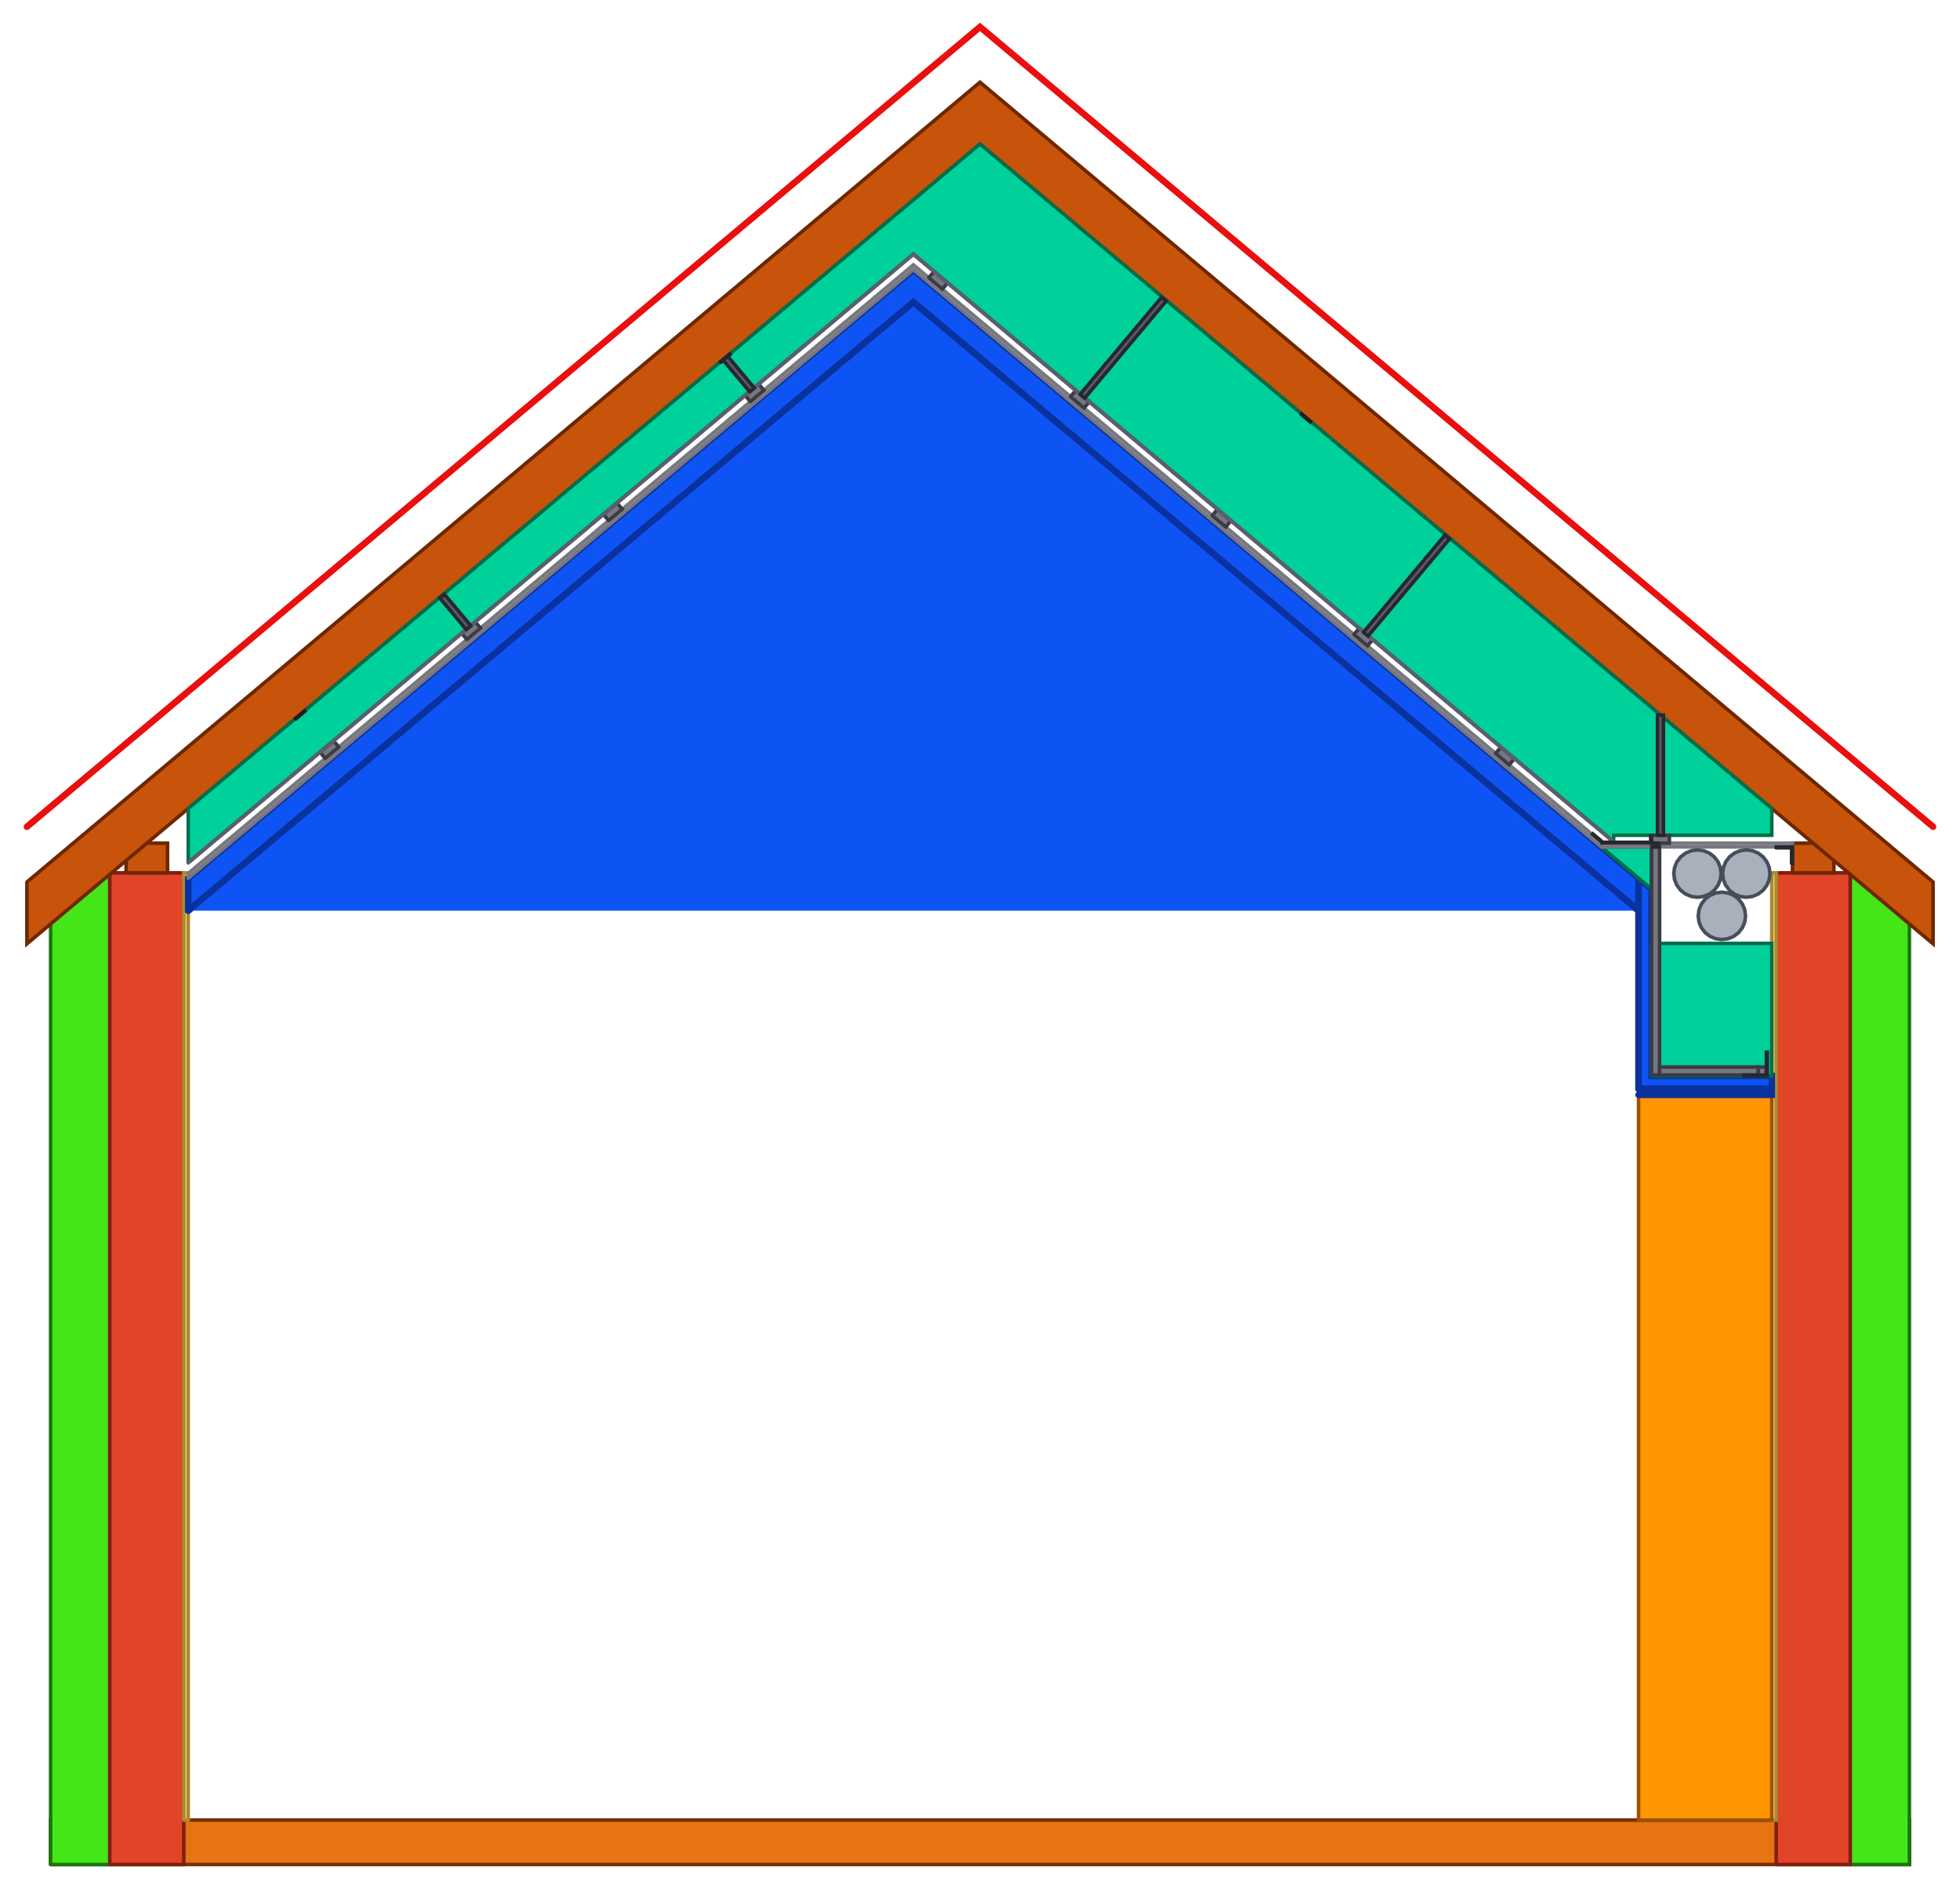
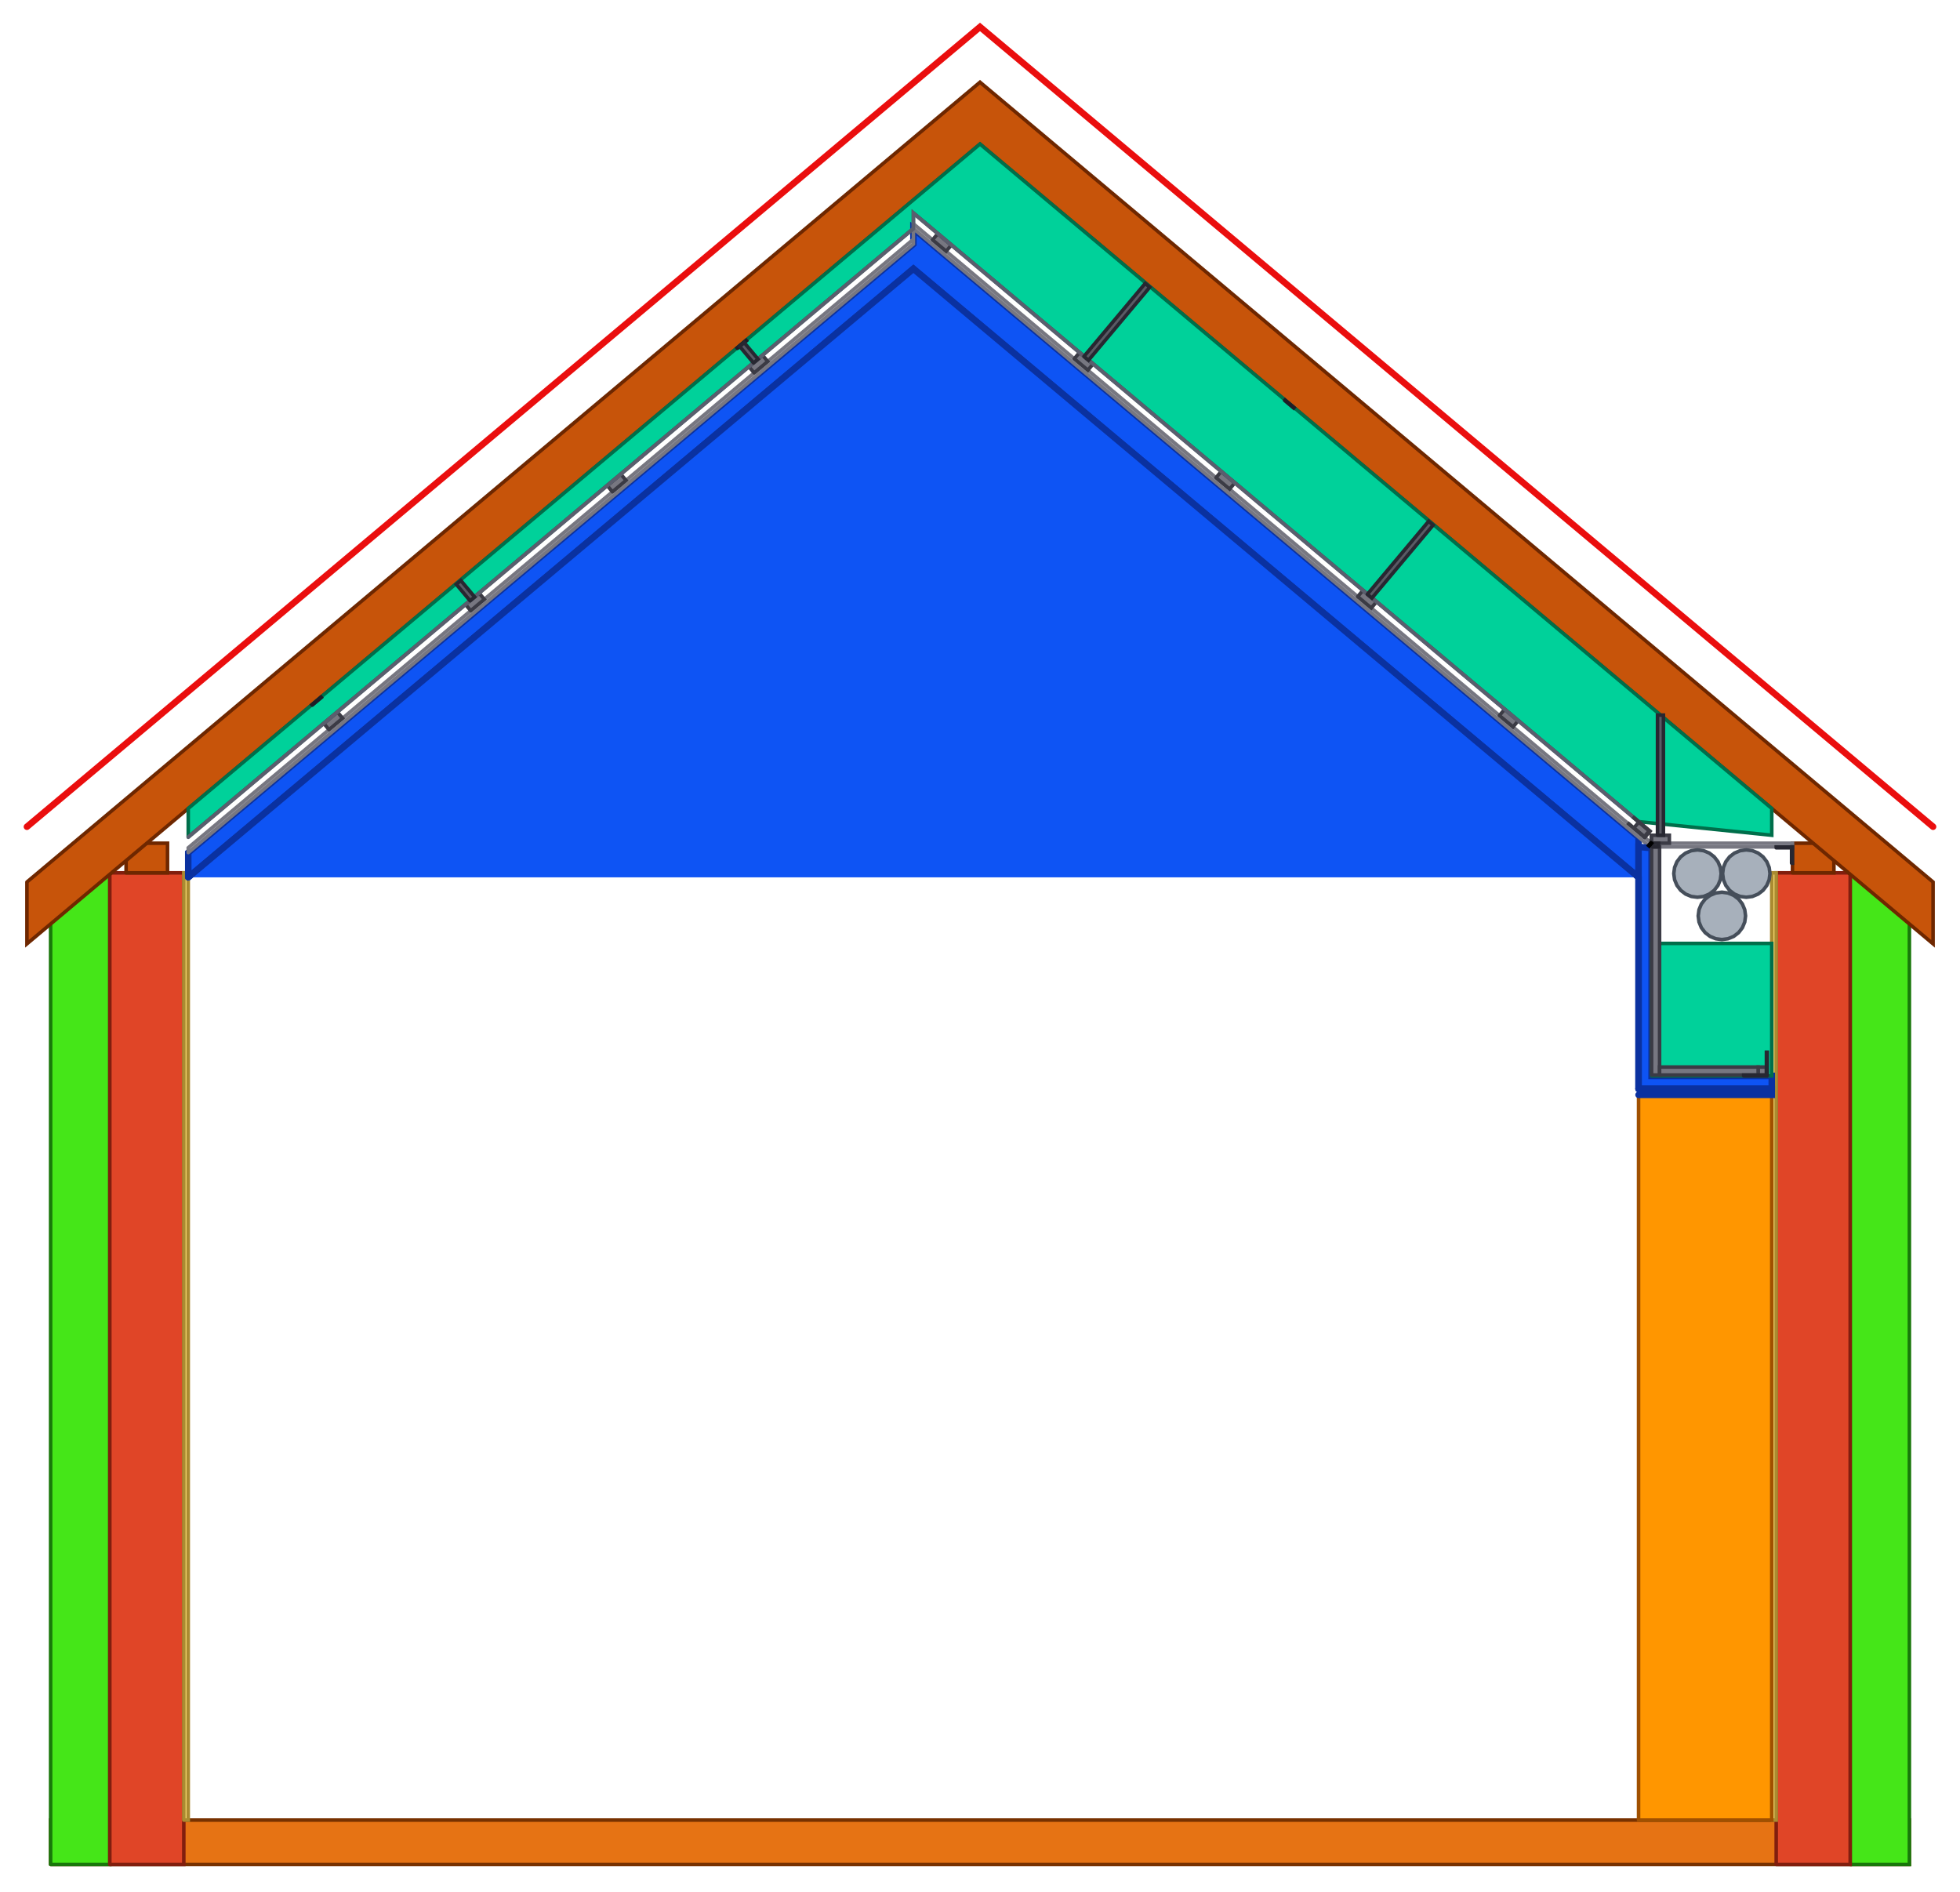
<svg xmlns="http://www.w3.org/2000/svg" width="6622.0mm" height="6389.6mm" viewBox="-636.0 -6148.6 6622.0 6389.6" version="1.1">
  <g transform="scale(1,-1)" stroke-linecap="round">
    <g fill="rgb(230,115,20)" stroke="rgb(119,49,0)" stroke-width="12.0" id="floor">
      <path d="M -465.0,-150.0 L 5815.0,-150.0 L 5815.0,0.0 L -465.0,0.0 L -465.0,-150.0" />
    </g>
    <g fill="rgb(69,230,24)" stroke="rgb(24,119,10)" stroke-width="12.0" id="eps">
      <path d="M -465.0,-150.0 L -265.0,-150.0 L -265.0,3200.0 L -465.0,3200.0 L -465.0,-150.0" />
      <path d="M 5615.0,-150.0 L 5815.0,-150.0 L 5815.0,3200.0 L 5615.0,3200.0 L 5615.0,-150.0" />
    </g>
    <g fill="rgb(224,69,39)" stroke="rgb(129,30,14)" stroke-width="12.0" id="masonry">
      <path d="M -265.0,-150.0 L -15.0,-150.0 L -15.0,3200.0 L -265.0,3200.0 L -265.0,-150.0" />
      <path d="M 5365.0,-150.0 L 5615.0,-150.0 L 5615.0,3200.0 L 5365.0,3200.0 L 5365.0,-150.0" />
    </g>
    <g fill="rgb(255,224,119)" stroke="rgb(170,139,49)" stroke-width="12.0" id="plaster">
      <path d="M -15.0,0.0 L 0.0,0.0 L 0.0,3200.0 L -15.0,3200.0 L -15.0,0.0" />
      <path d="M 5350.0,0.0 L 5365.0,0.0 L 5365.0,3200.0 L 5350.0,3200.0 L 5350.0,0.0" />
    </g>
    <g fill="rgb(255,150,0)" stroke="rgb(160,80,0)" stroke-width="12.0" id="furniture">
      <path d="M 4900.0,0.0 L 5350.0,0.0 L 5350.0,2450.0 L 4900.0,2450.0 L 4900.0,0.0" />
    </g>
    <g fill="rgb(199,84,10)" stroke="rgb(110,39,0)" stroke-width="12.0" id="wall_plate">
      <path d="M -210.0,3200.0 L -70.0,3200.0 L -70.0,3300.0 L -210.0,3300.0 L -210.0,3200.0" />
      <path d="M 5420.0,3200.0 L 5560.0,3200.0 L 5560.0,3300.0 L 5420.0,3300.0 L 5420.0,3200.0" />
    </g>
    <g fill="rgb(199,84,10)" stroke="rgb(110,39,0)" stroke-width="12.0" id="rafters">
      <path d="M -545.0,3169.026 L 2675.0,5870.927 L 5895.0,3169.026 L 5895.0,2960.161 L 2675.0,5662.062 L -545.0,2960.161 L -545.0,3169.026" />
    </g>
    <g fill="rgb(0,209,154)" stroke="rgb(0,110,74)" stroke-width="12.0" id="plenum_wool">
-       <path d="M 0.0,3234.713 L 2450.0,5290.507 L 4815.871,3305.305 L 4815.871,3327.0 L 5350.0,3327.0 L 5350.0,3417.47 L 2675.0,5662.062 L 0.0,3417.47 L 0.0,3234.713" />
+       <path d="M 0.0,3321.255 L 2450.0,5377.05 L 2450.0,5429.266 L 4900.714,3372.872 L 5350.0,3327.0 L 5350.0,3417.47 L 2675.0,5662.062 L 0.0,3417.47 L 0.0,3321.255" />
    </g>
    <g fill="rgb(69,69,80)" stroke="rgb(30,30,39)" stroke-width="12.0" id="racking_strap">
-       <path d="M 363.669,3720.014 L 394.311,3745.725 L 393.025,3747.257 L 362.384,3721.546 L 363.669,3720.014" />
-       <path d="M 1800.002,4925.241 L 1830.644,4950.952 L 1829.359,4952.484 L 1798.717,4926.773 L 1800.002,4925.241" />
-       <path d="M 3759.728,4749.256 L 3790.37,4723.544 L 3791.656,4725.076 L 3761.014,4750.788 L 3759.728,4749.256" />
+       <path d="M 419.139,3766.558 L 449.781,3792.27 L 448.495,3793.802 L 417.853,3768.091 L 419.139,3766.558" />
+       <path d="M 1855.472,4971.785 L 1886.114,4997.497 L 1884.828,4999.029 L 1854.186,4973.317 L 1855.472,4971.785" />
+       <path d="M 3704.259,4795.8 L 3734.901,4770.089 L 3736.186,4771.621 L 3705.544,4797.332 L 3704.259,4795.8" />
    </g>
    <g fill="none" stroke="rgb(234,14,14)" stroke-width="22.0" id="roofing">
      <path d="M -545.0,3355.699 L 2675.0,6057.6 L 5895.0,3355.699" />
    </g>
    <g fill="rgb(14,84,244)" stroke="rgb(10,49,160)" stroke-width="22.0" id="slope_naturheld_140">
-       <path d="M 0.0,3072.19 L 2450.0,5127.984 L 4900.0,3072.19 L 4900.0,3181.844 L 2450.0,5237.638 L 0.0,3181.844 L 0.0,3072.19" />
-       <path d="M 0.0,3072.19 L 2450.0,5127.984 L 4900.0,3072.19" />
+       <path d="M 0.0,3184.84 L 2450.0,5240.635 L 4900.0,3184.84 L 4900.0,3320.603 L 2450.0,5376.397 L 2450.0,5324.181 L 0.0,3268.387 L 0.0,3184.84" />
+       <path d="M 0.0,3184.84 L 2450.0,5240.635 L 4900.0,3184.84" />
    </g>
    <g fill="rgb(230,230,234)" stroke="rgb(119,119,129)" stroke-width="12.0" id="slope_gkf">
-       <path d="M 0.0,3181.844 L 2450.0,5237.638 L 4774.084,3287.5 L 4774.084,3303.818 L 2450.0,5253.956 L 0.0,3198.162 L 0.0,3181.844" />
+       <path d="M 0.0,3268.387 L 2450.0,5324.181 L 2450.0,5376.397 L 4933.667,3292.353 L 4941.702,3301.928 L 2450.0,5392.714 L 2450.0,5340.498 L 0.0,3284.704 L 0.0,3268.387" />
    </g>
    <g fill="rgb(119,119,129)" stroke="rgb(59,59,69)" stroke-width="12.0" id="slope_cd">
-       <path d="M 462.711,3586.423 L 508.674,3624.99 L 491.319,3645.673 L 445.356,3607.106 L 462.711,3586.423" />
-       <path d="M 941.489,3988.165 L 987.452,4026.732 L 970.097,4047.415 L 924.134,4008.848 L 941.489,3988.165" />
-       <path d="M 1420.267,4389.907 L 1466.23,4428.474 L 1448.874,4449.158 L 1402.912,4410.59 L 1420.267,4389.907" />
-       <path d="M 1899.045,4791.649 L 1945.007,4830.217 L 1927.652,4850.9 L 1881.69,4812.333 L 1899.045,4791.649" />
-       <path d="M 2501.881,5210.423 L 2547.843,5171.856 L 2565.198,5192.539 L 2519.236,5231.106 L 2501.881,5210.423" />
-       <path d="M 2980.658,4808.681 L 3026.621,4770.113 L 3043.976,4790.796 L 2998.014,4829.364 L 2980.658,4808.681" />
-       <path d="M 3459.436,4406.938 L 3505.399,4368.371 L 3522.754,4389.054 L 3476.791,4427.621 L 3459.436,4406.938" />
-       <path d="M 3938.214,4005.196 L 3984.177,3966.629 L 4001.532,3987.312 L 3955.569,4025.879 L 3938.214,4005.196" />
-       <path d="M 4416.992,3603.454 L 4462.954,3564.887 L 4480.31,3585.57 L 4434.347,3624.137 L 4416.992,3603.454" />
+       <path d="M 475.567,3683.752 L 521.53,3722.32 L 504.175,3743.003 L 458.212,3704.436 L 475.567,3683.752" />
+       <path d="M 954.345,4085.495 L 1000.308,4124.062 L 982.952,4144.745 L 936.99,4106.178 L 954.345,4085.495" />
+       <path d="M 1433.123,4487.237 L 1479.085,4525.804 L 1461.73,4546.487 L 1415.767,4507.92 L 1433.123,4487.237" />
+       <path d="M 1911.901,4888.979 L 1957.863,4927.546 L 1940.508,4948.23 L 1894.545,4909.662 L 1911.901,4888.979" />
+       <path d="M 2514.736,5338.394 L 2560.699,5299.827 L 2578.054,5320.51 L 2532.092,5359.077 L 2514.736,5338.394" />
+       <path d="M 2993.514,4936.652 L 3039.477,4898.085 L 3056.832,4918.768 L 3010.869,4957.335 L 2993.514,4936.652" />
+       <path d="M 3472.292,4534.91 L 3518.255,4496.342 L 3535.61,4517.026 L 3489.647,4555.593 L 3472.292,4534.91" />
+       <path d="M 3951.07,4133.167 L 3997.032,4094.6 L 4014.388,4115.283 L 3968.425,4153.851 L 3951.07,4133.167" />
+       <path d="M 4429.847,3731.425 L 4475.81,3692.858 L 4493.165,3713.541 L 4447.203,3752.108 L 4429.847,3731.425" />
+       <path d="M 4919.363,3321.978 L 4884.125,3351.546 L 4900.838,3371.463 L 4936.076,3341.895 L 4919.363,3321.978" />
    </g>
    <g fill="rgb(199,205,215)" stroke="rgb(90,94,110)" stroke-width="12.0" id="slope_foil">
-       <path d="M 0.0,3233.408 L 2450.0,5289.202 L 4815.871,3304.0 L 4815.871,3305.305 L 2450.0,5290.507 L 0.0,3234.713 L 0.0,3233.408" />
+       <path d="M 0.0,3319.95 L 2450.0,5375.744 L 2450.0,5427.96 L 4900.072,3372.106 L 4900.714,3372.872 L 2450.0,5429.266 L 2450.0,5377.05 L 0.0,3321.255 L 0.0,3319.95" />
    </g>
    <g fill="rgb(90,90,100)" stroke="rgb(39,39,49)" stroke-width="12.0" id="slope_nonius">
-       <path d="M 939.455,4021.704 L 954.776,4034.56 L 865.428,4141.04 L 850.107,4128.184 L 939.455,4021.704" />
-       <path d="M 1897.01,4825.188 L 1912.331,4838.044 L 1822.984,4944.524 L 1807.663,4931.669 L 1897.01,4825.188" />
-       <path d="M 3013.334,4816.508 L 3028.655,4803.652 L 3303.932,5131.714 L 3288.611,5144.57 L 3013.334,4816.508" />
-       <path d="M 3970.89,4013.023 L 3986.211,4000.168 L 4261.488,4328.23 L 4246.167,4341.085 L 3970.89,4013.023" />
+       <path d="M 952.311,4119.034 L 967.631,4131.889 L 920.898,4187.584 L 905.577,4174.729 L 952.311,4119.034" />
+       <path d="M 1909.866,4922.518 L 1925.187,4935.374 L 1878.453,4991.069 L 1863.132,4978.213 L 1909.866,4922.518" />
+       <path d="M 3026.19,4944.479 L 3041.511,4931.624 L 3248.462,5178.259 L 3233.142,5191.114 L 3026.19,4944.479" />
+       <path d="M 3983.746,4140.995 L 3999.067,4128.139 L 4206.018,4374.774 L 4190.697,4387.63 L 3983.746,4140.995" />
    </g>
    <g fill="rgb(14,84,244)" stroke="rgb(10,49,160)" stroke-width="22.0" id="soffit_naturheld_140">
-       <path d="M 4900.0,2470.0 L 5350.0,2470.0 L 5350.0,2514.0 L 4944.0,2514.0 L 4944.0,3144.924 L 4900.0,3181.844 L 4900.0,2470.0" />
+       <path d="M 4900.0,2470.0 L 5350.0,2470.0 L 5350.0,2514.0 L 4944.0,2514.0 L 4944.0,3283.682 L 4900.0,3287.5 L 4900.0,2470.0" />
      <path d="M 4900.0,2450.0 L 5350.0,2450.0 L 5350.0,2470.0 L 4900.0,2470.0" />
-       <line x1="4900.0" y1="3072.19" x2="4900.0" y2="2470.0" />
+       <line x1="4900.0" y1="3184.84" x2="4900.0" y2="2470.0" />
      <line x1="4900.0" y1="2470.0" x2="5350.0" y2="2470.0" />
    </g>
    <g fill="rgb(0,209,154)" stroke="rgb(0,110,74)" stroke-width="12.0" id="soffit_mineral_wool">
-       <path d="M 4774.084,3287.5 L 4944.0,3144.924 L 4944.0,3287.5 L 4774.084,3287.5" />
      <path d="M 4944.0,2514.0 L 5350.0,2514.0 L 5350.0,2961.606 L 4944.0,2961.606 L 4944.0,2514.0" />
    </g>
    <g fill="rgb(119,119,129)" stroke="rgb(59,59,69)" stroke-width="12.0" id="soffit_ud">
      <path d="M 5304.0,2517.0 L 5332.0,2517.0 L 5332.0,2544.0 L 5304.0,2544.0 L 5304.0,2517.0" />
+       <path d="M 4943.0,3300.0 L 4943.8,3300.0 L 4943.8,3327.0 L 4943.0,3327.0 L 4943.0,3300.0" />
+       <path d="M 4920.253,3319.926 L 4866.63,3364.922 L 4867.272,3365.688 L 4920.895,3320.692 L 4920.253,3319.926" />
+       <path d="M 4921.019,3319.284 L 4938.374,3339.967 L 4937.608,3340.61 L 4920.253,3319.926 L 4921.019,3319.284" />
+       <path d="M 4937.608,3340.61 L 4883.985,3385.605 L 4884.628,3386.371 L 4938.251,3341.376 L 4937.608,3340.61" />
    </g>
    <g fill="rgb(230,230,234)" stroke="rgb(119,119,129)" stroke-width="12.0" id="soffit_gkf">
-       <path d="M 4774.084,3287.5 L 5420.0,3287.5 L 5420.0,3300.0 L 4774.084,3300.0 L 4774.084,3287.5" />
+       <path d="M 4944.0,3287.5 L 5420.0,3287.5 L 5420.0,3300.0 L 4944.0,3300.0 L 4944.0,3287.5" />
    </g>
    <g fill="rgb(119,119,129)" stroke="rgb(59,59,69)" stroke-width="12.0" id="soffit_cd">
      <path d="M 4944.0,2517.0 L 4971.0,2517.0 L 4971.0,3287.5 L 4944.0,3287.5 L 4944.0,2517.0" />
      <path d="M 4971.0,2517.0 L 5304.0,2517.0 L 5304.0,2544.0 L 4971.0,2544.0 L 4971.0,2517.0" />
      <path d="M 4944.0,3300.0 L 5004.0,3300.0 L 5004.0,3327.0 L 4944.0,3327.0 L 4944.0,3300.0" />
    </g>
    <g fill="rgb(90,90,100)" stroke="rgb(39,39,49)" stroke-width="12.0" id="soffit_nonius">
      <path d="M 4964.0,3327.0 L 4984.0,3327.0 L 4984.0,3732.972 L 4964.0,3732.972 L 4964.0,3327.0" />
-       <path d="M 4776.614,3303.0 L 4744.085,3330.295 L 4745.371,3331.827 L 4779.726,3303.0 L 4776.614,3303.0" />
-       <path d="M 4775.084,3301.0 L 4943.0,3301.0 L 4943.0,3303.0 L 4775.084,3303.0 L 4775.084,3301.0" />
-       <path d="M 4941.0,3303.0 L 4943.0,3303.0 L 4943.0,3323.0 L 4941.0,3323.0 L 4941.0,3303.0" />
      <path d="M 5365.0,3284.5 L 5420.0,3284.5 L 5420.0,3287.5 L 5365.0,3287.5 L 5365.0,3284.5" />
      <path d="M 5417.0,3232.5 L 5420.0,3232.5 L 5420.0,3287.5 L 5417.0,3287.5 L 5417.0,3232.5" />
      <path d="M 4947.5,3287.5 L 4967.5,3287.5 L 4967.5,3300.0 L 4947.5,3300.0 L 4947.5,3287.5" />
      <path d="M 5255.0,2514.0 L 5332.0,2514.0 L 5332.0,2517.0 L 5255.0,2517.0 L 5255.0,2514.0" />
      <path d="M 5332.0,2517.0 L 5335.0,2517.0 L 5335.0,2594.0 L 5332.0,2594.0 L 5332.0,2517.0" />
    </g>
    <g fill="rgb(167,176,187)" stroke="rgb(69,78,90)" stroke-width="12.0" id="soffit_duct">
      <path d="M 5344.0,3197.5 L 5341.274,3218.206 L 5333.282,3237.5 L 5320.569,3254.069 L 5304.0,3266.782 L 5284.706,3274.774 L 5264.0,3277.5 L 5243.294,3274.774 L 5224.0,3266.782 L 5207.431,3254.069 L 5194.718,3237.5 L 5186.726,3218.206 L 5184.0,3197.5 L 5186.726,3176.794 L 5194.718,3157.5 L 5207.431,3140.931 L 5224.0,3128.218 L 5243.294,3120.226 L 5264.0,3117.5 L 5284.706,3120.226 L 5304.0,3128.218 L 5320.569,3140.931 L 5333.282,3157.5 L 5341.274,3176.794 L 5344.0,3197.5" />
      <path d="M 5179.0,3197.5 L 5176.274,3218.206 L 5168.282,3237.5 L 5155.569,3254.069 L 5139.0,3266.782 L 5119.706,3274.774 L 5099.0,3277.5 L 5078.294,3274.774 L 5059.0,3266.782 L 5042.431,3254.069 L 5029.718,3237.5 L 5021.726,3218.206 L 5019.0,3197.5 L 5021.726,3176.794 L 5029.718,3157.5 L 5042.431,3140.931 L 5059.0,3128.218 L 5078.294,3120.226 L 5099.0,3117.5 L 5119.706,3120.226 L 5139.0,3128.218 L 5155.569,3140.931 L 5168.282,3157.5 L 5176.274,3176.794 L 5179.0,3197.5" />
      <path d="M 5261.5,3054.606 L 5258.774,3075.311 L 5250.782,3094.606 L 5238.069,3111.174 L 5221.5,3123.888 L 5202.206,3131.88 L 5181.5,3134.606 L 5160.794,3131.88 L 5141.5,3123.888 L 5124.931,3111.174 L 5112.218,3094.606 L 5104.226,3075.311 L 5101.5,3054.606 L 5104.226,3033.9 L 5112.218,3014.606 L 5124.931,2998.037 L 5141.5,2985.324 L 5160.794,2977.332 L 5181.5,2974.606 L 5202.206,2977.332 L 5221.5,2985.324 L 5238.069,2998.037 L 5250.782,3014.606 L 5258.774,3033.9 L 5261.5,3054.606" />
    </g>
+     <g fill="none" stroke="rgb(0,0,0)" stroke-width="12.0" id="joint_acrylic">
+       <path d="M 4941.702,3301.928 L 4933.667,3292.353 L 4935.965,3290.424 L 4944.0,3300.0 L 4941.702,3301.928" />
+     </g>
  </g>
</svg>
